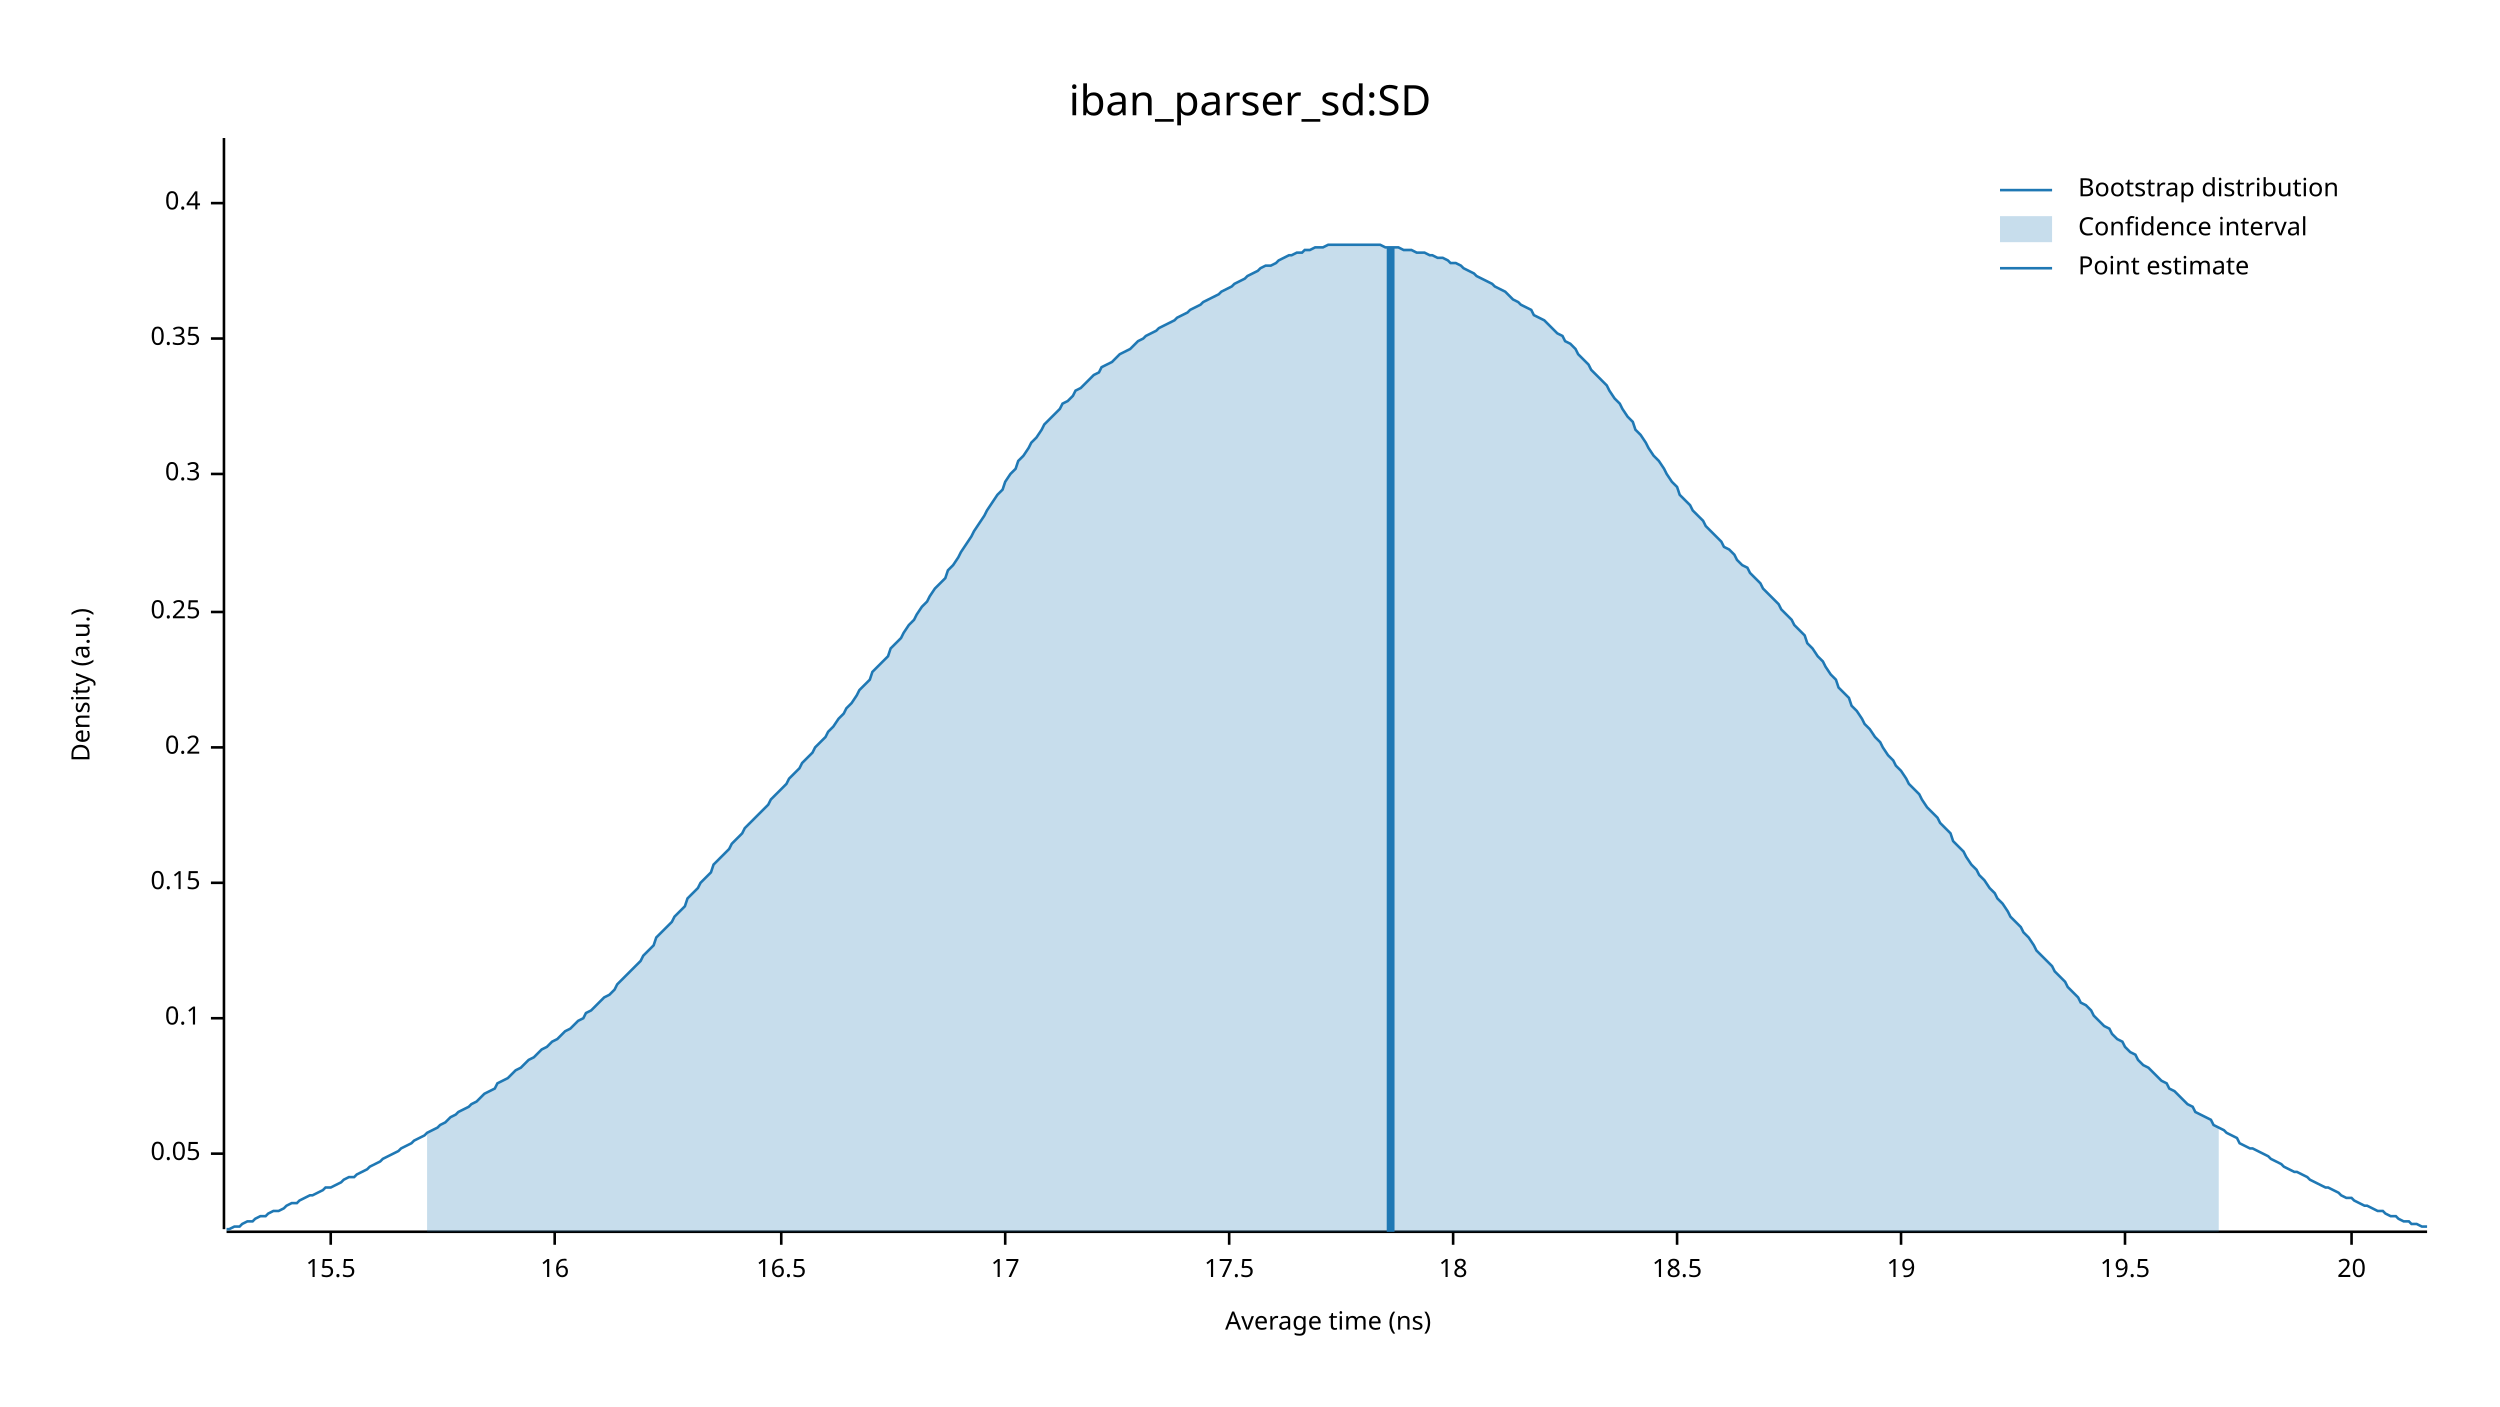
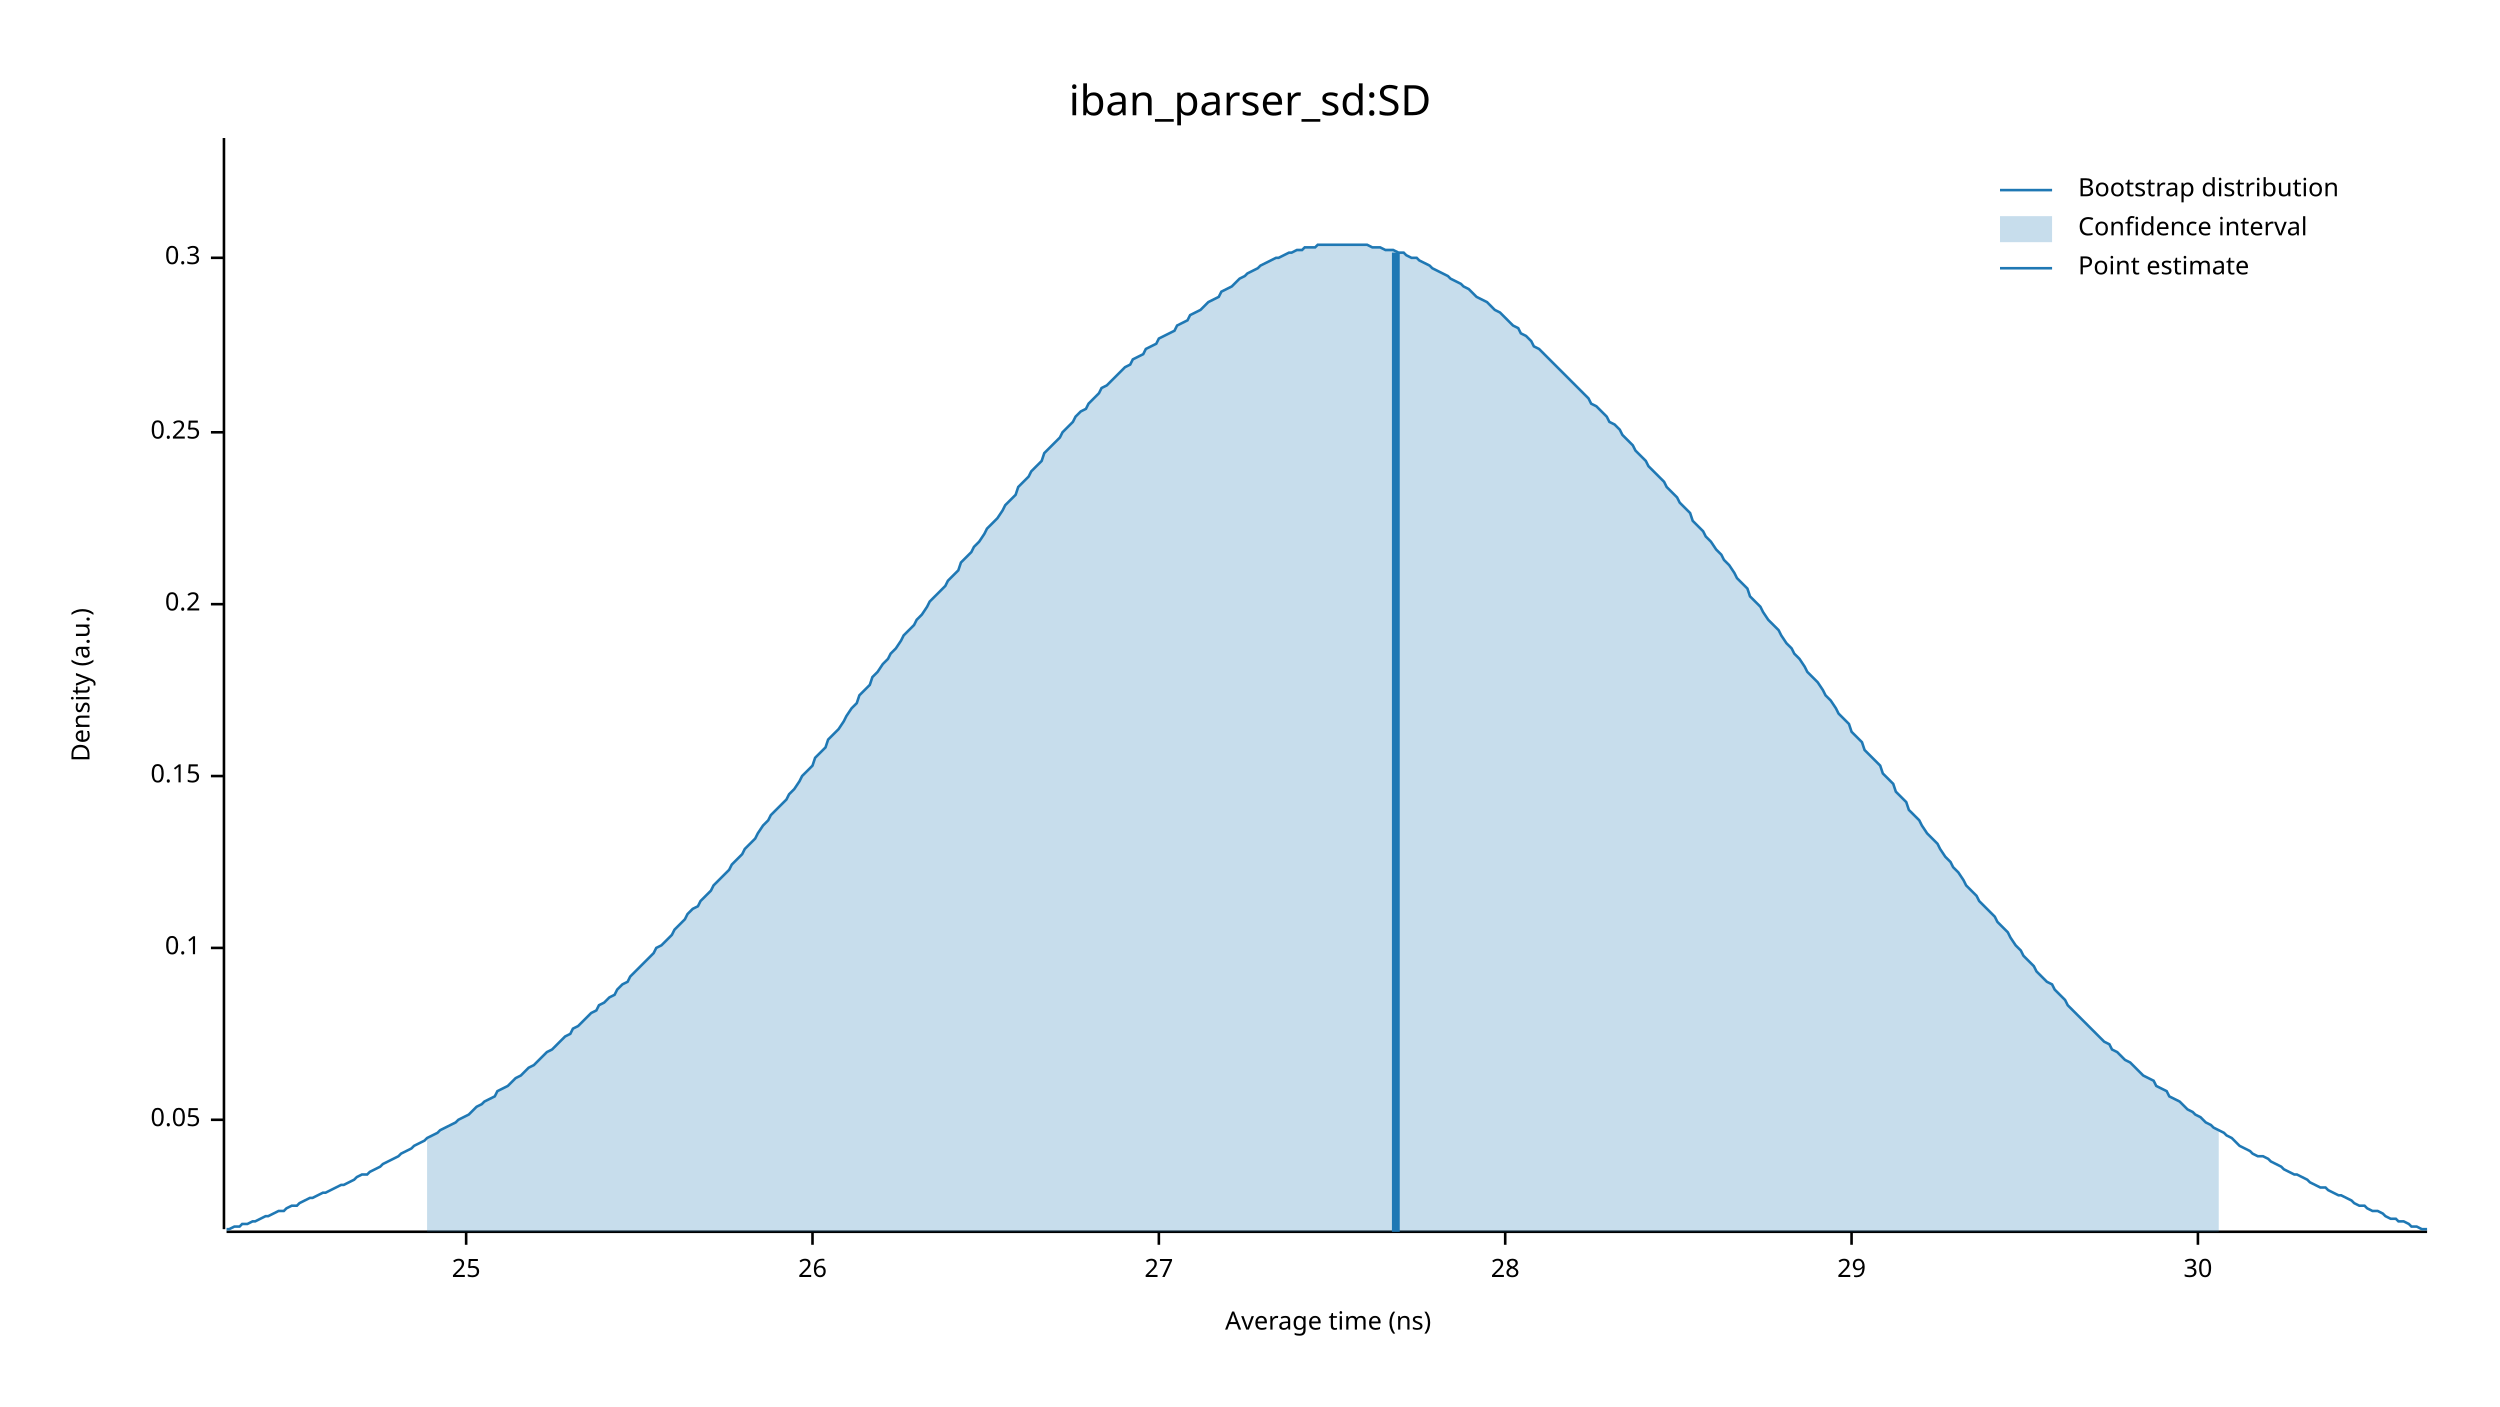
<svg xmlns="http://www.w3.org/2000/svg" width="960" height="540" viewBox="0 0 960 540">
  <text x="480" y="32" dy="0.76em" text-anchor="middle" font-family="sans-serif" font-size="16.129" opacity="1" fill="#000000">
iban_parser_sd:SD
</text>
  <text x="27" y="263" dy="0.76em" text-anchor="middle" font-family="sans-serif" font-size="9.677" opacity="1" fill="#000000" transform="rotate(270, 27, 263)">
Density (a.u.)
</text>
  <text x="510" y="513" dy="-0.5ex" text-anchor="middle" font-family="sans-serif" font-size="9.677" opacity="1" fill="#000000">
Average time (ns)
</text>
  <polyline fill="none" opacity="1" stroke="#000000" stroke-width="1" points="86,53 86,472 " />
-   <text x="77" y="443" dy="0.5ex" text-anchor="end" font-family="sans-serif" font-size="9.677" opacity="1" fill="#000000">
+   <text x="77" y="430" dy="0.5ex" text-anchor="end" font-family="sans-serif" font-size="9.677" opacity="1" fill="#000000">
0.05
</text>
-   <polyline fill="none" opacity="1" stroke="#000000" stroke-width="1" points="81,443 86,443 " />
-   <text x="77" y="391" dy="0.5ex" text-anchor="end" font-family="sans-serif" font-size="9.677" opacity="1" fill="#000000">
+   <polyline fill="none" opacity="1" stroke="#000000" stroke-width="1" points="81,430 86,430 " />
+   <text x="77" y="364" dy="0.5ex" text-anchor="end" font-family="sans-serif" font-size="9.677" opacity="1" fill="#000000">
0.1
</text>
-   <polyline fill="none" opacity="1" stroke="#000000" stroke-width="1" points="81,391 86,391 " />
-   <text x="77" y="339" dy="0.5ex" text-anchor="end" font-family="sans-serif" font-size="9.677" opacity="1" fill="#000000">
+   <polyline fill="none" opacity="1" stroke="#000000" stroke-width="1" points="81,364 86,364 " />
+   <text x="77" y="298" dy="0.5ex" text-anchor="end" font-family="sans-serif" font-size="9.677" opacity="1" fill="#000000">
0.15
</text>
-   <polyline fill="none" opacity="1" stroke="#000000" stroke-width="1" points="81,339 86,339 " />
-   <text x="77" y="287" dy="0.5ex" text-anchor="end" font-family="sans-serif" font-size="9.677" opacity="1" fill="#000000">
+   <polyline fill="none" opacity="1" stroke="#000000" stroke-width="1" points="81,298 86,298 " />
+   <text x="77" y="232" dy="0.5ex" text-anchor="end" font-family="sans-serif" font-size="9.677" opacity="1" fill="#000000">
0.2
</text>
-   <polyline fill="none" opacity="1" stroke="#000000" stroke-width="1" points="81,287 86,287 " />
-   <text x="77" y="235" dy="0.5ex" text-anchor="end" font-family="sans-serif" font-size="9.677" opacity="1" fill="#000000">
+   <polyline fill="none" opacity="1" stroke="#000000" stroke-width="1" points="81,232 86,232 " />
+   <text x="77" y="166" dy="0.5ex" text-anchor="end" font-family="sans-serif" font-size="9.677" opacity="1" fill="#000000">
0.25
</text>
-   <polyline fill="none" opacity="1" stroke="#000000" stroke-width="1" points="81,235 86,235 " />
-   <text x="77" y="182" dy="0.5ex" text-anchor="end" font-family="sans-serif" font-size="9.677" opacity="1" fill="#000000">
+   <polyline fill="none" opacity="1" stroke="#000000" stroke-width="1" points="81,166 86,166 " />
+   <text x="77" y="99" dy="0.5ex" text-anchor="end" font-family="sans-serif" font-size="9.677" opacity="1" fill="#000000">
0.3
</text>
-   <polyline fill="none" opacity="1" stroke="#000000" stroke-width="1" points="81,182 86,182 " />
-   <text x="77" y="130" dy="0.5ex" text-anchor="end" font-family="sans-serif" font-size="9.677" opacity="1" fill="#000000">
- 0.35
+   <polyline fill="none" opacity="1" stroke="#000000" stroke-width="1" points="81,99 86,99 " />
+   <polyline fill="none" opacity="1" stroke="#000000" stroke-width="1" points="87,473 932,473 " />
+   <text x="179" y="483" dy="0.76em" text-anchor="middle" font-family="sans-serif" font-size="9.677" opacity="1" fill="#000000">
+ 25
</text>
-   <polyline fill="none" opacity="1" stroke="#000000" stroke-width="1" points="81,130 86,130 " />
-   <text x="77" y="78" dy="0.5ex" text-anchor="end" font-family="sans-serif" font-size="9.677" opacity="1" fill="#000000">
- 0.4
+   <polyline fill="none" opacity="1" stroke="#000000" stroke-width="1" points="179,473 179,478 " />
+   <text x="312" y="483" dy="0.76em" text-anchor="middle" font-family="sans-serif" font-size="9.677" opacity="1" fill="#000000">
+ 26
</text>
-   <polyline fill="none" opacity="1" stroke="#000000" stroke-width="1" points="81,78 86,78 " />
-   <polyline fill="none" opacity="1" stroke="#000000" stroke-width="1" points="87,473 932,473 " />
-   <text x="127" y="483" dy="0.76em" text-anchor="middle" font-family="sans-serif" font-size="9.677" opacity="1" fill="#000000">
- 15.5
+   <polyline fill="none" opacity="1" stroke="#000000" stroke-width="1" points="312,473 312,478 " />
+   <text x="445" y="483" dy="0.76em" text-anchor="middle" font-family="sans-serif" font-size="9.677" opacity="1" fill="#000000">
+ 27
</text>
-   <polyline fill="none" opacity="1" stroke="#000000" stroke-width="1" points="127,473 127,478 " />
-   <text x="213" y="483" dy="0.76em" text-anchor="middle" font-family="sans-serif" font-size="9.677" opacity="1" fill="#000000">
- 16
+   <polyline fill="none" opacity="1" stroke="#000000" stroke-width="1" points="445,473 445,478 " />
+   <text x="578" y="483" dy="0.76em" text-anchor="middle" font-family="sans-serif" font-size="9.677" opacity="1" fill="#000000">
+ 28
</text>
-   <polyline fill="none" opacity="1" stroke="#000000" stroke-width="1" points="213,473 213,478 " />
-   <text x="300" y="483" dy="0.76em" text-anchor="middle" font-family="sans-serif" font-size="9.677" opacity="1" fill="#000000">
- 16.5
+   <polyline fill="none" opacity="1" stroke="#000000" stroke-width="1" points="578,473 578,478 " />
+   <text x="711" y="483" dy="0.76em" text-anchor="middle" font-family="sans-serif" font-size="9.677" opacity="1" fill="#000000">
+ 29
</text>
-   <polyline fill="none" opacity="1" stroke="#000000" stroke-width="1" points="300,473 300,478 " />
-   <text x="386" y="483" dy="0.76em" text-anchor="middle" font-family="sans-serif" font-size="9.677" opacity="1" fill="#000000">
- 17
+   <polyline fill="none" opacity="1" stroke="#000000" stroke-width="1" points="711,473 711,478 " />
+   <text x="844" y="483" dy="0.76em" text-anchor="middle" font-family="sans-serif" font-size="9.677" opacity="1" fill="#000000">
+ 30
</text>
-   <polyline fill="none" opacity="1" stroke="#000000" stroke-width="1" points="386,473 386,478 " />
-   <text x="472" y="483" dy="0.76em" text-anchor="middle" font-family="sans-serif" font-size="9.677" opacity="1" fill="#000000">
- 17.5
- </text>
-   <polyline fill="none" opacity="1" stroke="#000000" stroke-width="1" points="472,473 472,478 " />
-   <text x="558" y="483" dy="0.76em" text-anchor="middle" font-family="sans-serif" font-size="9.677" opacity="1" fill="#000000">
- 18
- </text>
-   <polyline fill="none" opacity="1" stroke="#000000" stroke-width="1" points="558,473 558,478 " />
-   <text x="644" y="483" dy="0.76em" text-anchor="middle" font-family="sans-serif" font-size="9.677" opacity="1" fill="#000000">
- 18.5
- </text>
-   <polyline fill="none" opacity="1" stroke="#000000" stroke-width="1" points="644,473 644,478 " />
-   <text x="730" y="483" dy="0.76em" text-anchor="middle" font-family="sans-serif" font-size="9.677" opacity="1" fill="#000000">
- 19
- </text>
-   <polyline fill="none" opacity="1" stroke="#000000" stroke-width="1" points="730,473 730,478 " />
-   <text x="816" y="483" dy="0.76em" text-anchor="middle" font-family="sans-serif" font-size="9.677" opacity="1" fill="#000000">
- 19.5
- </text>
-   <polyline fill="none" opacity="1" stroke="#000000" stroke-width="1" points="816,473 816,478 " />
-   <text x="903" y="483" dy="0.76em" text-anchor="middle" font-family="sans-serif" font-size="9.677" opacity="1" fill="#000000">
- 20
- </text>
-   <polyline fill="none" opacity="1" stroke="#000000" stroke-width="1" points="903,473 903,478 " />
-   <polyline fill="none" opacity="1" stroke="#1F78B4" stroke-width="1" points="87,472 88,472 90,471 92,471 93,470 95,469 97,469 98,468 100,467 102,467 103,466 105,465 107,465 109,464 110,463 112,462 114,462 115,461 117,460 119,459 120,459 122,458 124,457 125,456 127,456 129,455 131,454 132,453 134,452 136,452 137,451 139,450 141,449 142,448 144,447 146,446 147,445 149,444 151,443 153,442 154,441 156,440 158,439 159,438 161,437 163,436 164,435 166,434 168,433 169,432 171,431 173,429 175,428 176,427 178,426 180,425 181,424 183,423 185,421 186,420 188,419 190,418 191,416 193,415 195,414 197,412 198,411 200,410 202,408 203,407 205,406 207,404 208,403 210,402 212,400 214,399 215,398 217,396 219,395 220,394 222,392 224,391 225,389 227,388 229,386 230,385 232,383 234,382 236,380 237,378 239,376 241,374 242,373 244,371 246,369 247,367 249,365 251,363 252,360 254,358 256,356 258,354 259,352 261,350 263,348 264,345 266,343 268,341 269,339 271,337 273,335 274,332 276,330 278,328 280,326 281,324 283,322 285,320 286,318 288,316 290,314 291,313 293,311 295,309 296,307 298,305 300,303 302,301 303,299 305,297 307,295 308,293 310,291 312,289 313,287 315,285 317,283 318,281 320,279 322,276 324,274 325,272 327,270 329,267 330,265 332,263 334,261 335,258 337,256 339,254 341,252 342,249 344,247 346,245 347,243 349,240 351,238 352,236 354,233 356,231 357,229 359,226 361,224 363,222 364,219 366,217 368,214 369,212 371,209 373,206 374,204 376,201 378,198 379,196 381,193 383,190 385,188 386,185 388,182 390,180 391,177 393,175 395,172 396,170 398,168 400,165 401,163 403,161 405,159 407,157 408,155 410,154 412,152 413,150 415,149 417,147 418,146 420,144 422,143 423,141 425,140 427,139 429,137 430,136 432,135 434,134 435,133 437,131 439,130 440,129 442,128 444,127 445,126 447,125 449,124 451,123 452,122 454,121 456,120 457,119 459,118 461,117 462,116 464,115 466,114 468,113 469,112 471,111 473,110 474,109 476,108 478,107 479,106 481,105 483,104 484,103 486,102 488,102 490,101 491,100 493,99 495,98 496,98 498,97 500,97 501,96 503,96 505,95 506,95 508,95 510,94 512,94 513,94 515,94 517,94 518,94 520,94 522,94 523,94 525,94 527,94 528,94 530,94 532,95 534,95 535,95 537,95 539,96 540,96 542,96 544,97 545,97 547,97 549,98 550,98 552,99 554,99 556,100 557,101 559,101 561,102 562,103 564,104 566,105 567,106 569,107 571,108 573,109 574,110 576,111 578,112 579,113 581,115 583,116 584,117 586,118 588,119 589,121 591,122 593,123 595,125 596,126 598,128 600,129 601,131 603,132 605,134 606,136 608,138 610,140 611,142 613,144 615,146 617,148 618,150 620,153 622,155 623,157 625,160 627,162 628,165 630,167 632,170 633,172 635,175 637,177 639,180 640,182 642,185 644,187 645,190 647,192 649,194 650,196 652,198 654,200 655,202 657,204 659,206 661,208 662,210 664,211 666,213 667,215 669,217 671,218 672,220 674,222 676,224 677,226 679,228 681,230 683,232 684,234 686,236 688,238 689,240 691,242 693,244 694,247 696,249 698,252 700,254 701,256 703,259 705,261 706,264 708,266 710,268 711,271 713,273 715,276 716,278 718,280 720,283 722,285 723,287 725,290 727,292 728,294 730,296 732,299 733,301 735,303 737,305 738,307 740,310 742,312 744,314 745,316 747,318 749,320 750,323 752,325 754,327 755,329 757,332 759,334 760,336 762,338 764,341 766,343 767,345 769,347 771,350 772,352 774,354 776,356 777,358 779,360 781,363 782,365 784,367 786,369 788,371 789,373 791,375 793,377 794,379 796,381 798,383 799,385 801,386 803,388 804,390 806,392 808,394 810,395 811,397 813,399 815,400 816,402 818,404 820,405 821,407 823,409 825,410 827,412 828,413 830,415 832,416 833,418 835,419 837,421 838,422 840,424 842,425 843,427 845,428 847,429 849,430 850,432 852,433 854,434 855,435 857,436 859,437 860,439 862,440 864,441 865,441 867,442 869,443 871,444 872,445 874,446 876,447 877,448 879,449 881,450 882,450 884,451 886,452 887,453 889,454 891,455 893,456 894,456 896,457 898,458 899,459 901,460 903,460 904,461 906,462 908,463 909,463 911,464 913,465 915,465 916,466 918,467 920,467 921,468 923,469 925,469 926,470 928,470 930,471 932,471 " />
-   <polygon opacity="0.25" fill="#1F78B4" points="164,435 166,434 168,433 169,432 171,431 173,429 175,428 176,427 178,426 180,425 181,424 183,423 185,421 186,420 188,419 190,418 191,416 193,415 195,414 197,412 198,411 200,410 202,408 203,407 205,406 207,404 208,403 210,402 212,400 214,399 215,398 217,396 219,395 220,394 222,392 224,391 225,389 227,388 229,386 230,385 232,383 234,382 236,380 237,378 239,376 241,374 242,373 244,371 246,369 247,367 249,365 251,363 252,360 254,358 256,356 258,354 259,352 261,350 263,348 264,345 266,343 268,341 269,339 271,337 273,335 274,332 276,330 278,328 280,326 281,324 283,322 285,320 286,318 288,316 290,314 291,313 293,311 295,309 296,307 298,305 300,303 302,301 303,299 305,297 307,295 308,293 310,291 312,289 313,287 315,285 317,283 318,281 320,279 322,276 324,274 325,272 327,270 329,267 330,265 332,263 334,261 335,258 337,256 339,254 341,252 342,249 344,247 346,245 347,243 349,240 351,238 352,236 354,233 356,231 357,229 359,226 361,224 363,222 364,219 366,217 368,214 369,212 371,209 373,206 374,204 376,201 378,198 379,196 381,193 383,190 385,188 386,185 388,182 390,180 391,177 393,175 395,172 396,170 398,168 400,165 401,163 403,161 405,159 407,157 408,155 410,154 412,152 413,150 415,149 417,147 418,146 420,144 422,143 423,141 425,140 427,139 429,137 430,136 432,135 434,134 435,133 437,131 439,130 440,129 442,128 444,127 445,126 447,125 449,124 451,123 452,122 454,121 456,120 457,119 459,118 461,117 462,116 464,115 466,114 468,113 469,112 471,111 473,110 474,109 476,108 478,107 479,106 481,105 483,104 484,103 486,102 488,102 490,101 491,100 493,99 495,98 496,98 498,97 500,97 501,96 503,96 505,95 506,95 508,95 510,94 512,94 513,94 515,94 517,94 518,94 520,94 522,94 523,94 525,94 527,94 528,94 530,94 532,95 534,95 535,95 537,95 539,96 540,96 542,96 544,97 545,97 547,97 549,98 550,98 552,99 554,99 556,100 557,101 559,101 561,102 562,103 564,104 566,105 567,106 569,107 571,108 573,109 574,110 576,111 578,112 579,113 581,115 583,116 584,117 586,118 588,119 589,121 591,122 593,123 595,125 596,126 598,128 600,129 601,131 603,132 605,134 606,136 608,138 610,140 611,142 613,144 615,146 617,148 618,150 620,153 622,155 623,157 625,160 627,162 628,165 630,167 632,170 633,172 635,175 637,177 639,180 640,182 642,185 644,187 645,190 647,192 649,194 650,196 652,198 654,200 655,202 657,204 659,206 661,208 662,210 664,211 666,213 667,215 669,217 671,218 672,220 674,222 676,224 677,226 679,228 681,230 683,232 684,234 686,236 688,238 689,240 691,242 693,244 694,247 696,249 698,252 700,254 701,256 703,259 705,261 706,264 708,266 710,268 711,271 713,273 715,276 716,278 718,280 720,283 722,285 723,287 725,290 727,292 728,294 730,296 732,299 733,301 735,303 737,305 738,307 740,310 742,312 744,314 745,316 747,318 749,320 750,323 752,325 754,327 755,329 757,332 759,334 760,336 762,338 764,341 766,343 767,345 769,347 771,350 772,352 774,354 776,356 777,358 779,360 781,363 782,365 784,367 786,369 788,371 789,373 791,375 793,377 794,379 796,381 798,383 799,385 801,386 803,388 804,390 806,392 808,394 810,395 811,397 813,399 815,400 816,402 818,404 820,405 821,407 823,409 825,410 827,412 828,413 830,415 832,416 833,418 835,419 837,421 838,422 840,424 842,425 843,427 845,428 847,429 849,430 850,432 852,433 852,473 164,473 " />
-   <polyline fill="none" opacity="1" stroke="#1F78B4" stroke-width="3" points="534,473 534,95 " />
+   <polyline fill="none" opacity="1" stroke="#000000" stroke-width="1" points="844,473 844,478 " />
+   <polyline fill="none" opacity="1" stroke="#1F78B4" stroke-width="1" points="87,472 88,472 90,471 92,471 93,470 95,470 97,469 98,469 100,468 102,467 103,467 105,466 107,465 109,465 110,464 112,463 114,463 115,462 117,461 119,460 120,460 122,459 124,458 125,458 127,457 129,456 131,455 132,455 134,454 136,453 137,452 139,451 141,451 142,450 144,449 146,448 147,447 149,446 151,445 153,444 154,443 156,442 158,441 159,440 161,439 163,438 164,437 166,436 168,435 169,434 171,433 173,432 175,431 176,430 178,429 180,428 181,427 183,425 185,424 186,423 188,422 190,421 191,419 193,418 195,417 197,415 198,414 200,413 202,411 203,410 205,409 207,407 208,406 210,404 212,403 214,401 215,400 217,398 219,397 220,395 222,394 224,392 225,391 227,389 229,388 230,386 232,385 234,383 236,382 237,380 239,378 241,377 242,375 244,373 246,371 247,370 249,368 251,366 252,364 254,363 256,361 258,359 259,357 261,355 263,353 264,351 266,349 268,348 269,346 271,344 273,342 274,340 276,338 278,336 280,334 281,332 283,330 285,328 286,326 288,324 290,322 291,320 293,317 295,315 296,313 298,311 300,309 302,307 303,305 305,303 307,300 308,298 310,296 312,294 313,291 315,289 317,287 318,284 320,282 322,280 324,277 325,275 327,272 329,270 330,267 332,265 334,263 335,260 337,258 339,255 341,253 342,251 344,249 346,246 347,244 349,242 351,240 352,238 354,236 356,233 357,231 359,229 361,227 363,225 364,223 366,221 368,219 369,216 371,214 373,212 374,210 376,208 378,205 379,203 381,201 383,199 385,196 386,194 388,192 390,190 391,187 393,185 395,183 396,181 398,179 400,177 401,174 403,172 405,170 407,168 408,166 410,164 412,162 413,160 415,158 417,157 418,155 420,153 422,151 423,149 425,148 427,146 429,144 430,143 432,141 434,140 435,138 437,137 439,136 440,134 442,133 444,132 445,130 447,129 449,128 451,127 452,125 454,124 456,123 457,121 459,120 461,119 462,118 464,116 466,115 468,114 469,112 471,111 473,110 474,109 476,107 478,106 479,105 481,104 483,103 484,102 486,101 488,100 490,99 491,99 493,98 495,97 496,97 498,96 500,96 501,95 503,95 505,95 506,94 508,94 510,94 512,94 513,94 515,94 517,94 518,94 520,94 522,94 523,94 525,94 527,95 528,95 530,95 532,96 534,96 535,96 537,97 539,97 540,98 542,99 544,99 545,100 547,101 549,102 550,103 552,104 554,105 556,106 557,107 559,108 561,109 562,110 564,111 566,113 567,114 569,115 571,116 573,118 574,119 576,120 578,122 579,123 581,125 583,126 584,128 586,129 588,131 589,133 591,134 593,136 595,138 596,139 598,141 600,143 601,144 603,146 605,148 606,149 608,151 610,153 611,155 613,156 615,158 617,160 618,162 620,163 622,165 623,167 625,169 627,171 628,173 630,175 632,177 633,179 635,181 637,183 639,185 640,187 642,189 644,191 645,193 647,195 649,197 650,200 652,202 654,204 655,206 657,208 659,211 661,213 662,215 664,217 666,220 667,222 669,224 671,226 672,229 674,231 676,233 677,235 679,238 681,240 683,242 684,244 686,247 688,249 689,251 691,253 693,256 694,258 696,260 698,262 700,265 701,267 703,269 705,272 706,274 708,276 710,278 711,281 713,283 715,285 716,288 718,290 720,292 722,294 723,297 725,299 727,301 728,304 730,306 732,308 733,311 735,313 737,315 738,317 740,320 742,322 744,324 745,326 747,329 749,331 750,333 752,335 754,338 755,340 757,342 759,344 760,346 762,348 764,350 766,352 767,354 769,356 771,358 772,360 774,363 776,365 777,367 779,369 781,371 782,373 784,375 786,377 788,378 789,380 791,382 793,384 794,386 796,388 798,390 799,391 801,393 803,395 804,396 806,398 808,400 810,401 811,403 813,404 815,406 816,407 818,408 820,410 821,411 823,413 825,414 827,415 828,417 830,418 832,419 833,421 835,422 837,423 838,424 840,426 842,427 843,428 845,429 847,431 849,432 850,433 852,434 854,435 855,436 857,437 859,439 860,440 862,441 864,442 865,443 867,444 869,444 871,445 872,446 874,447 876,448 877,449 879,450 881,451 882,451 884,452 886,453 887,454 889,455 891,456 893,456 894,457 896,458 898,459 899,459 901,460 903,461 904,462 906,463 908,463 909,464 911,465 913,465 915,466 916,467 918,468 920,468 921,469 923,469 925,470 926,471 928,471 930,472 932,472 " />
+   <polygon opacity="0.25" fill="#1F78B4" points="164,437 166,436 168,435 169,434 171,433 173,432 175,431 176,430 178,429 180,428 181,427 183,425 185,424 186,423 188,422 190,421 191,419 193,418 195,417 197,415 198,414 200,413 202,411 203,410 205,409 207,407 208,406 210,404 212,403 214,401 215,400 217,398 219,397 220,395 222,394 224,392 225,391 227,389 229,388 230,386 232,385 234,383 236,382 237,380 239,378 241,377 242,375 244,373 246,371 247,370 249,368 251,366 252,364 254,363 256,361 258,359 259,357 261,355 263,353 264,351 266,349 268,348 269,346 271,344 273,342 274,340 276,338 278,336 280,334 281,332 283,330 285,328 286,326 288,324 290,322 291,320 293,317 295,315 296,313 298,311 300,309 302,307 303,305 305,303 307,300 308,298 310,296 312,294 313,291 315,289 317,287 318,284 320,282 322,280 324,277 325,275 327,272 329,270 330,267 332,265 334,263 335,260 337,258 339,255 341,253 342,251 344,249 346,246 347,244 349,242 351,240 352,238 354,236 356,233 357,231 359,229 361,227 363,225 364,223 366,221 368,219 369,216 371,214 373,212 374,210 376,208 378,205 379,203 381,201 383,199 385,196 386,194 388,192 390,190 391,187 393,185 395,183 396,181 398,179 400,177 401,174 403,172 405,170 407,168 408,166 410,164 412,162 413,160 415,158 417,157 418,155 420,153 422,151 423,149 425,148 427,146 429,144 430,143 432,141 434,140 435,138 437,137 439,136 440,134 442,133 444,132 445,130 447,129 449,128 451,127 452,125 454,124 456,123 457,121 459,120 461,119 462,118 464,116 466,115 468,114 469,112 471,111 473,110 474,109 476,107 478,106 479,105 481,104 483,103 484,102 486,101 488,100 490,99 491,99 493,98 495,97 496,97 498,96 500,96 501,95 503,95 505,95 506,94 508,94 510,94 512,94 513,94 515,94 517,94 518,94 520,94 522,94 523,94 525,94 527,95 528,95 530,95 532,96 534,96 535,96 537,97 539,97 540,98 542,99 544,99 545,100 547,101 549,102 550,103 552,104 554,105 556,106 557,107 559,108 561,109 562,110 564,111 566,113 567,114 569,115 571,116 573,118 574,119 576,120 578,122 579,123 581,125 583,126 584,128 586,129 588,131 589,133 591,134 593,136 595,138 596,139 598,141 600,143 601,144 603,146 605,148 606,149 608,151 610,153 611,155 613,156 615,158 617,160 618,162 620,163 622,165 623,167 625,169 627,171 628,173 630,175 632,177 633,179 635,181 637,183 639,185 640,187 642,189 644,191 645,193 647,195 649,197 650,200 652,202 654,204 655,206 657,208 659,211 661,213 662,215 664,217 666,220 667,222 669,224 671,226 672,229 674,231 676,233 677,235 679,238 681,240 683,242 684,244 686,247 688,249 689,251 691,253 693,256 694,258 696,260 698,262 700,265 701,267 703,269 705,272 706,274 708,276 710,278 711,281 713,283 715,285 716,288 718,290 720,292 722,294 723,297 725,299 727,301 728,304 730,306 732,308 733,311 735,313 737,315 738,317 740,320 742,322 744,324 745,326 747,329 749,331 750,333 752,335 754,338 755,340 757,342 759,344 760,346 762,348 764,350 766,352 767,354 769,356 771,358 772,360 774,363 776,365 777,367 779,369 781,371 782,373 784,375 786,377 788,378 789,380 791,382 793,384 794,386 796,388 798,390 799,391 801,393 803,395 804,396 806,398 808,400 810,401 811,403 813,404 815,406 816,407 818,408 820,410 821,411 823,413 825,414 827,415 828,417 830,418 832,419 833,421 835,422 837,423 838,424 840,426 842,427 843,428 845,429 847,431 849,432 850,433 852,434 852,473 164,473 " />
+   <polyline fill="none" opacity="1" stroke="#1F78B4" stroke-width="3" points="536,473 536,97 " />
  <text x="798" y="68" dy="0.76em" text-anchor="start" font-family="sans-serif" font-size="9.677" opacity="1" fill="#000000">
Bootstrap distribution
</text>
  <text x="798" y="83" dy="0.76em" text-anchor="start" font-family="sans-serif" font-size="9.677" opacity="1" fill="#000000">
Confidence interval
</text>
  <text x="798" y="98" dy="0.76em" text-anchor="start" font-family="sans-serif" font-size="9.677" opacity="1" fill="#000000">
Point estimate
</text>
  <polyline fill="none" opacity="1" stroke="#1F78B4" stroke-width="1" points="768,73 788,73 " />
  <rect x="768" y="83" width="20" height="10" opacity="0.25" fill="#1F78B4" stroke="none" />
  <polyline fill="none" opacity="1" stroke="#1F78B4" stroke-width="1" points="768,103 788,103 " />
</svg>
